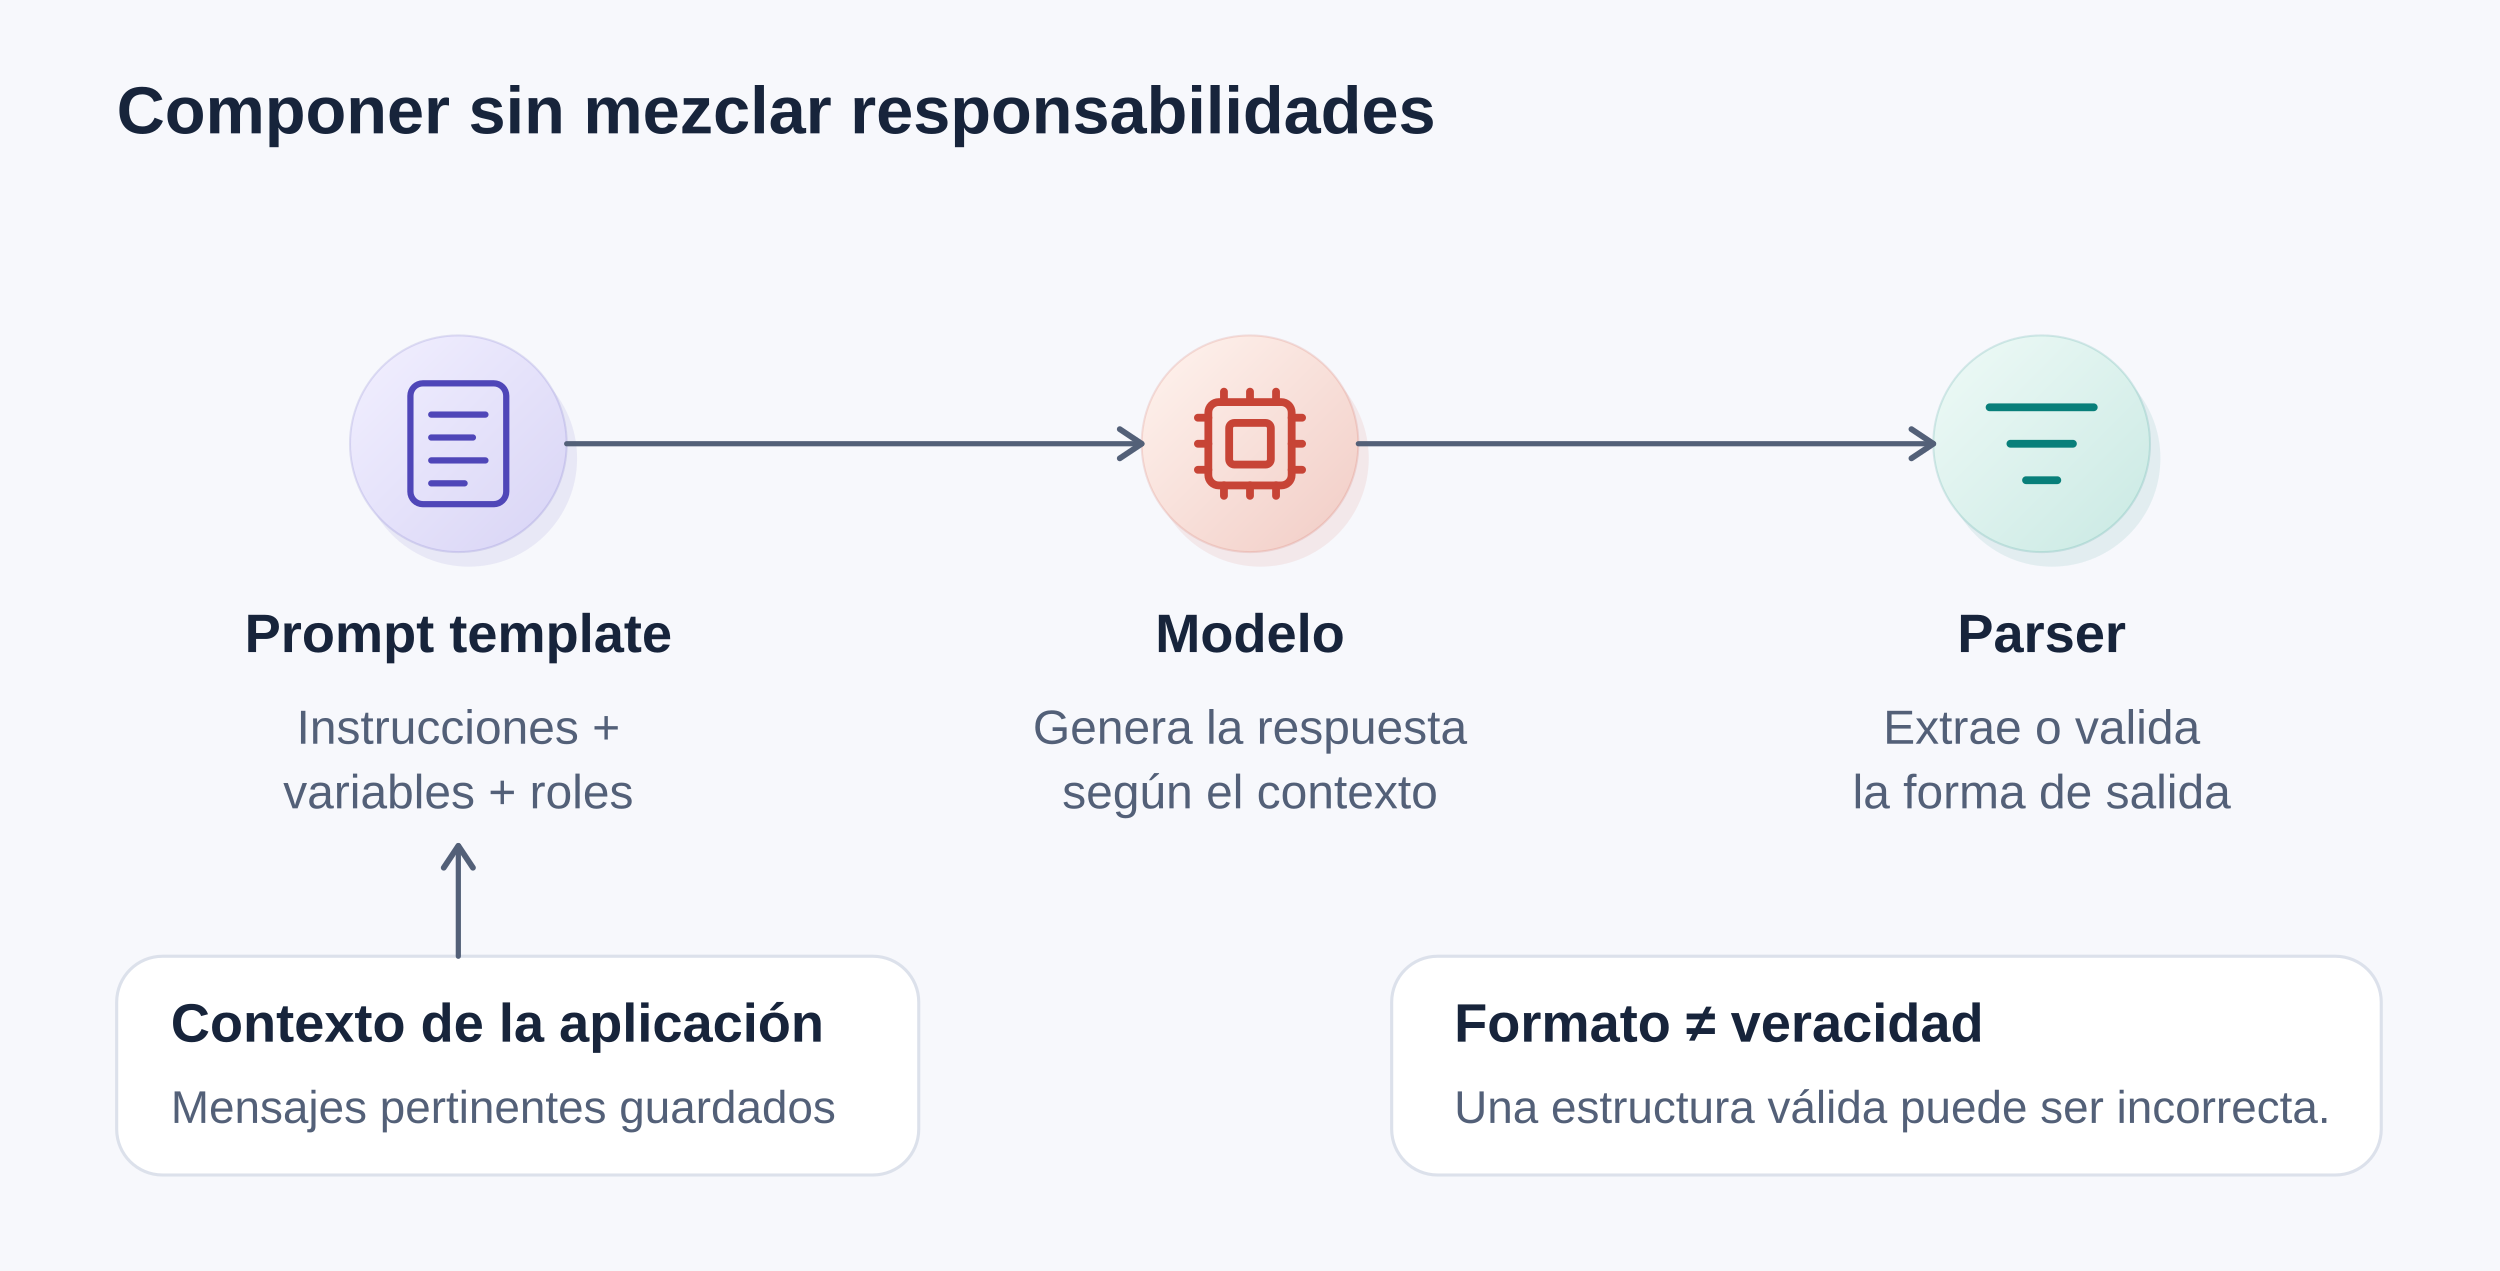
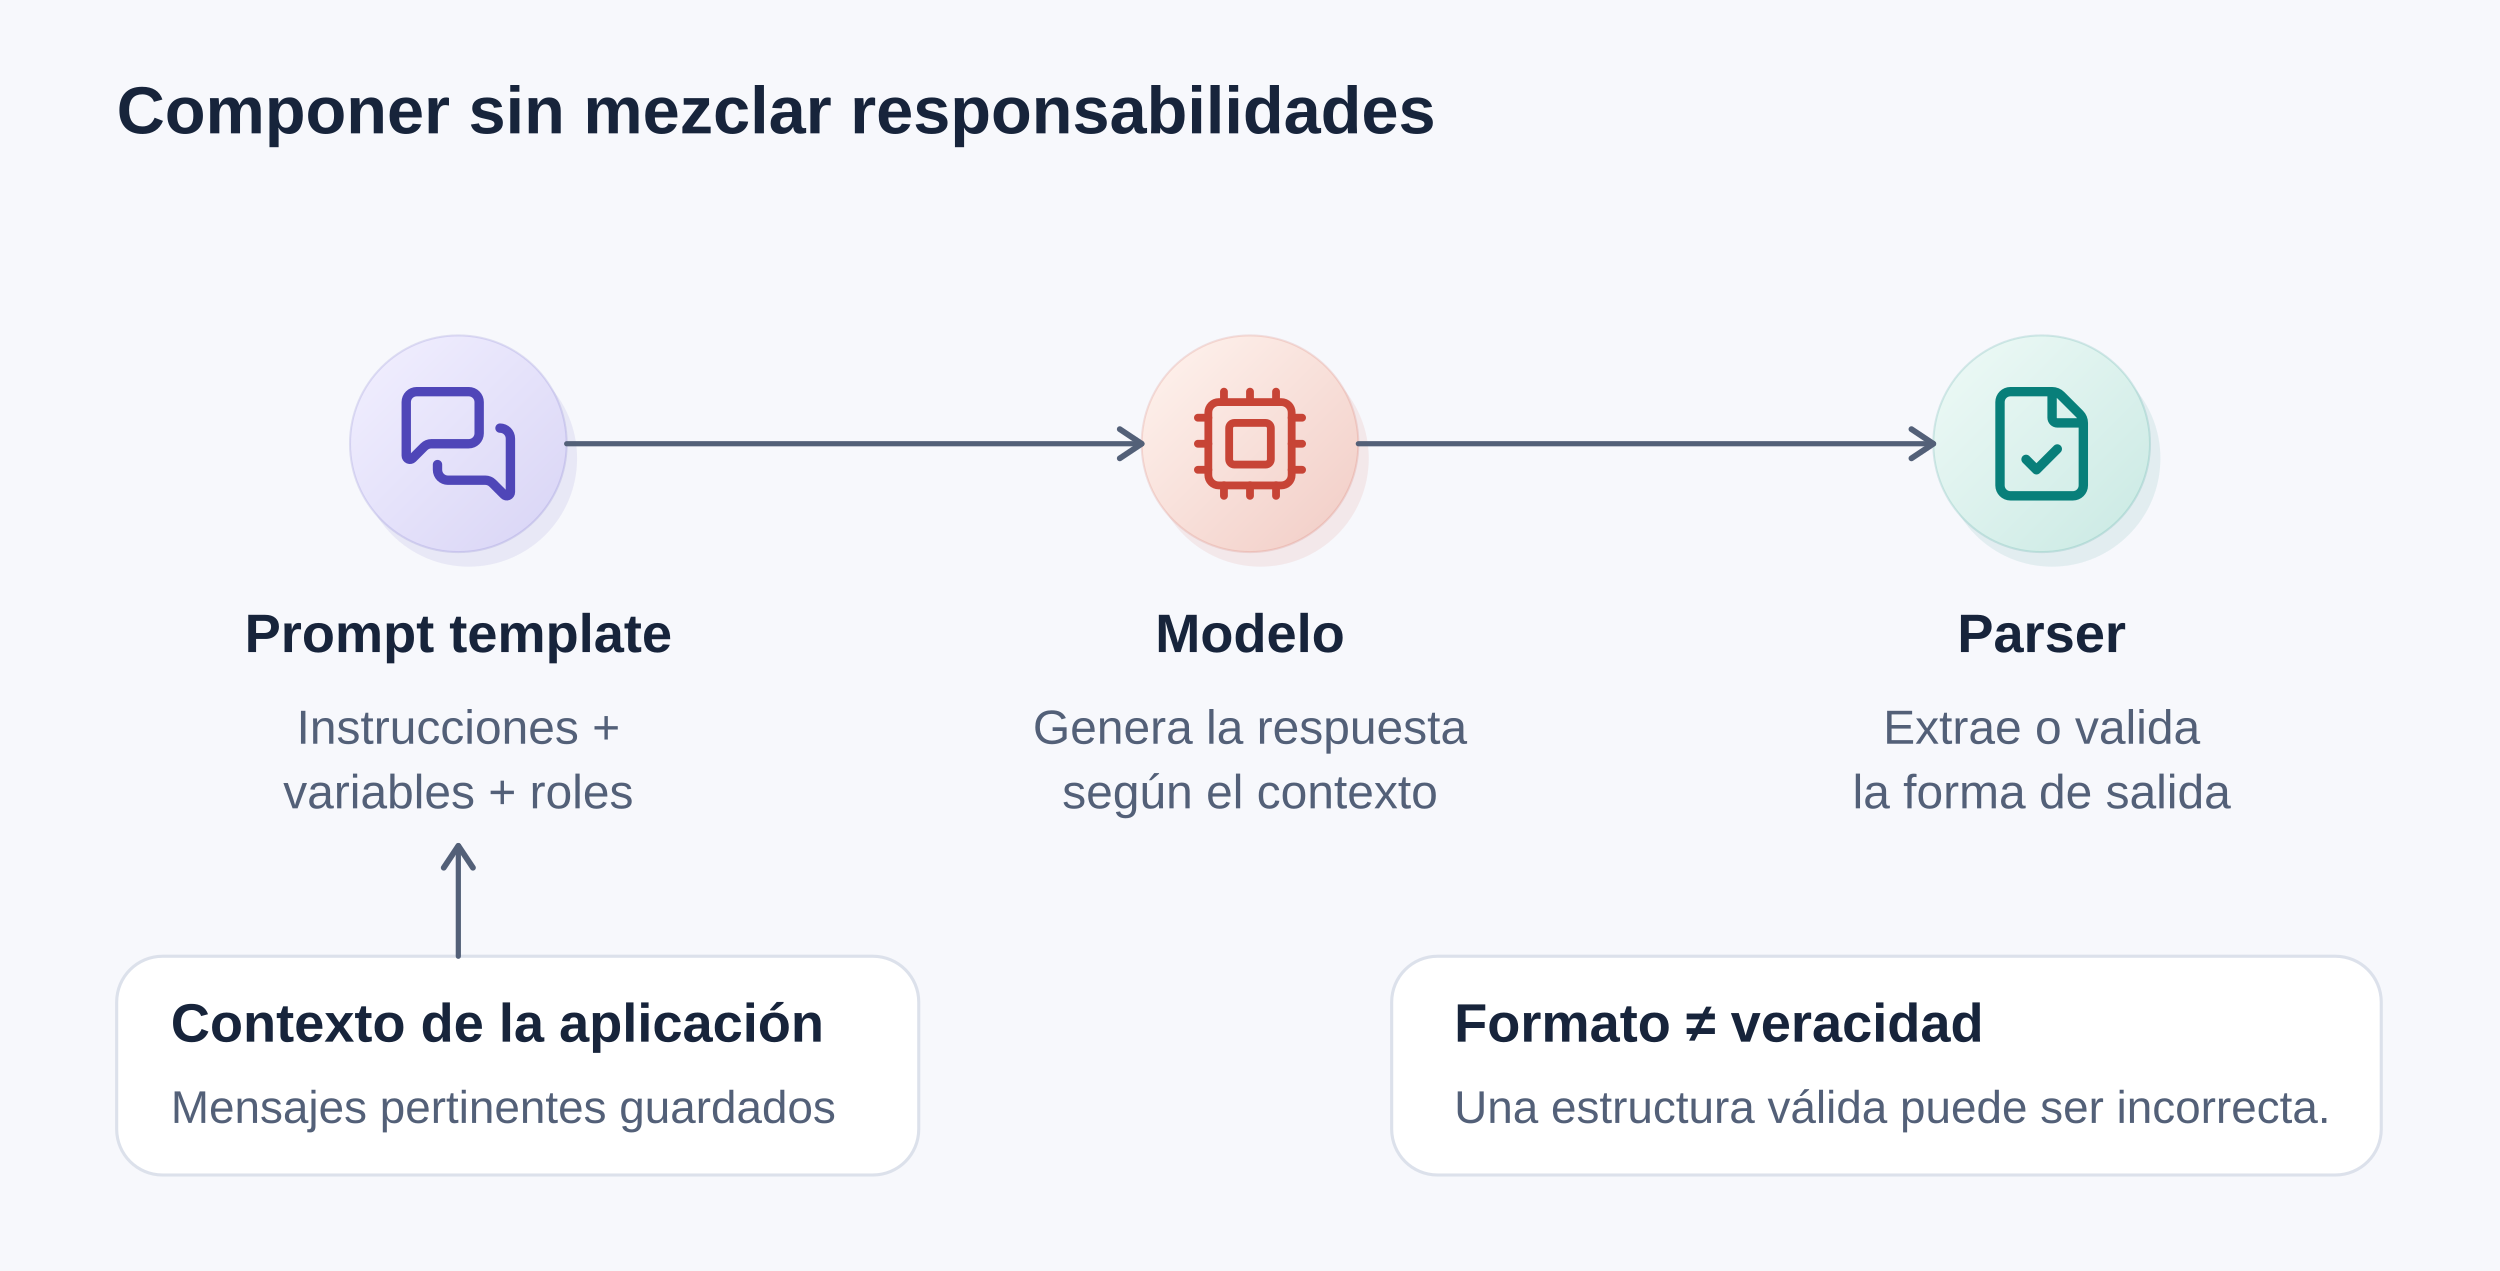
<svg xmlns="http://www.w3.org/2000/svg" viewBox="0 0 1200 610" role="img" aria-labelledby="title description">
  <defs>
    <linearGradient id="coral" x2="1" y2="1">
      <stop stop-color="#fff4ef" />
      <stop offset="1" stop-color="#f1ccc5" />
    </linearGradient>
    <linearGradient id="indigo" x2="1" y2="1">
      <stop stop-color="#f2f0ff" />
      <stop offset="1" stop-color="#d8d4f5" />
    </linearGradient>
    <linearGradient id="teal" x2="1" y2="1">
      <stop stop-color="#effaf7" />
      <stop offset="1" stop-color="#c9e9e3" />
    </linearGradient>
    <marker id="arrow" viewBox="0 0 10 10" refX="8" refY="5" markerWidth="7" markerHeight="7" orient="auto">
      <path d="m2 1 6 4-6 4" fill="none" stroke="#536078" stroke-width="1.6" stroke-linecap="round" stroke-linejoin="round" />
    </marker>
    <style>text{font-family:'Segoe UI',Arial,sans-serif;fill:#17243b}.title{font-size:32px;font-weight:700}.label{font-size:26px;font-weight:700}.body{font-size:23px;fill:#536078}.small{font-size:22px;fill:#536078}.mono{font-family:Consolas,monospace;font-size:22px}.line{fill:none;stroke:#536078;stroke-width:2.5;stroke-linecap:round;stroke-linejoin:round;marker-end:url(#arrow)}.icon{fill:none;stroke-width:3;stroke-linecap:round;stroke-linejoin:round}.card{fill:#fff;stroke:#dce1eb;stroke-width:1.5}</style>
  </defs>
  <rect width="1200" height="610" fill="#f7f8fc" />
  <text x="56" y="64" class="title">Componer sin mezclar responsabilidades</text>
  <circle cx="225" cy="220" r="52" fill="#4f46b8" opacity=".09" />
  <circle cx="220" cy="213" r="52" fill="url(#indigo)" stroke="#4f46b8" stroke-opacity=".15" />
-   <g transform="translate(220 213)" class="icon" stroke="#4f46b8">
-     <rect x="-23" y="-29" width="46" height="58" rx="6" />
-     <path d="M-13-14h26M-13-3h20M-13 8h26M-13 19H3" />
+   <g transform="translate(220 213)">
+     <g data-icon="messages-square" transform="translate(-30 -30) scale(2.5)" fill="none" stroke="#4f46b8" stroke-width="1.8" stroke-linecap="round" stroke-linejoin="round">
+       <path d="M16 10a2 2 0 0 1-2 2H6.828a2 2 0 0 0-1.414.586l-2.202 2.202A.71.71 0 0 1 2 14.286V4a2 2 0 0 1 2-2h10a2 2 0 0 1 2 2zM20 9a2 2 0 0 1 2 2v10.286a.71.71 0 0 1-1.212.502l-2.202-2.202A2 2 0 0 0 17.172 19H10a2 2 0 0 1-2-2v-1" />
+     </g>
  </g>
  <circle cx="605" cy="220" r="52" fill="#c74436" opacity=".09" />
  <circle cx="600" cy="213" r="52" fill="url(#coral)" stroke="#c74436" stroke-opacity=".15" />
  <g transform="translate(600 213)" class="icon" stroke="#c74436">
    <g transform="translate(-30 -30) scale(2.5)" fill="none" stroke-width="1.5" stroke-linecap="round" stroke-linejoin="round">
      <path d="M12 20v2M12 2v2M17 20v2M17 2v2M2 12h2M2 17h2M2 7h2M20 12h2M20 17h2M20 7h2M7 20v2M7 2v2" />
      <rect x="4" y="4" width="16" height="16" rx="2" />
      <rect x="8" y="8" width="8" height="8" rx="1" />
    </g>
  </g>
  <circle cx="985" cy="220" r="52" fill="#087f7a" opacity=".09" />
  <circle cx="980" cy="213" r="52" fill="url(#teal)" stroke="#087f7a" stroke-opacity=".15" />
-   <g transform="translate(980 213)" class="icon" stroke="#087f7a">
-     <g transform="translate(-30 -30) scale(2.5)" fill="none" stroke-width="1.5" stroke-linecap="round" stroke-linejoin="round">
-       <path d="M2 5h20M6 12h12M9 19h6" />
+   <g transform="translate(980 213)">
+     <g data-icon="file-check" transform="translate(-30 -30) scale(2.5)" fill="none" stroke="#087f7a" stroke-width="1.8" stroke-linecap="round" stroke-linejoin="round">
+       <path d="M6 22a2 2 0 0 1-2-2V4a2 2 0 0 1 2-2h8a2.4 2.4 0 0 1 1.704.706l3.588 3.588A2.4 2.4 0 0 1 20 8v12a2 2 0 0 1-2 2zM14 2v5a1 1 0 0 0 1 1h5m-11 7 2 2 4-4" />
    </g>
  </g>
  <path d="M272 213H548" class="line" />
  <path d="M652 213H928" class="line" />
  <text x="220" y="313" class="label" text-anchor="middle">Prompt template</text>
  <text x="600" y="313" class="label" text-anchor="middle">Modelo</text>
  <text x="980" y="313" class="label" text-anchor="middle">Parser</text>
  <text x="220" y="357" class="body" text-anchor="middle">Instrucciones +</text>
  <text x="220" y="388" class="body" text-anchor="middle">variables + roles</text>
  <text x="600" y="357" class="body" text-anchor="middle">Genera la respuesta</text>
  <text x="600" y="388" class="body" text-anchor="middle">según el contexto</text>
  <text x="980" y="357" class="body" text-anchor="middle">Extrae o valida</text>
  <text x="980" y="388" class="body" text-anchor="middle">la forma de salida</text>
  <rect x="56" y="459" width="385" height="105" rx="22" class="card" />
  <text x="82" y="500" class="label" text-anchor="start">Contexto de la aplicación</text>
  <text x="82" y="539" class="small" text-anchor="start">Mensajes pertinentes guardados</text>
  <path d="M220 459V406" class="line" />
  <rect x="668" y="459" width="475" height="105" rx="22" class="card" />
  <text x="698" y="500" class="label" text-anchor="start">Formato ≠ veracidad</text>
  <text x="698" y="539" class="small" text-anchor="start">Una estructura válida puede ser incorrecta.</text>
</svg>
